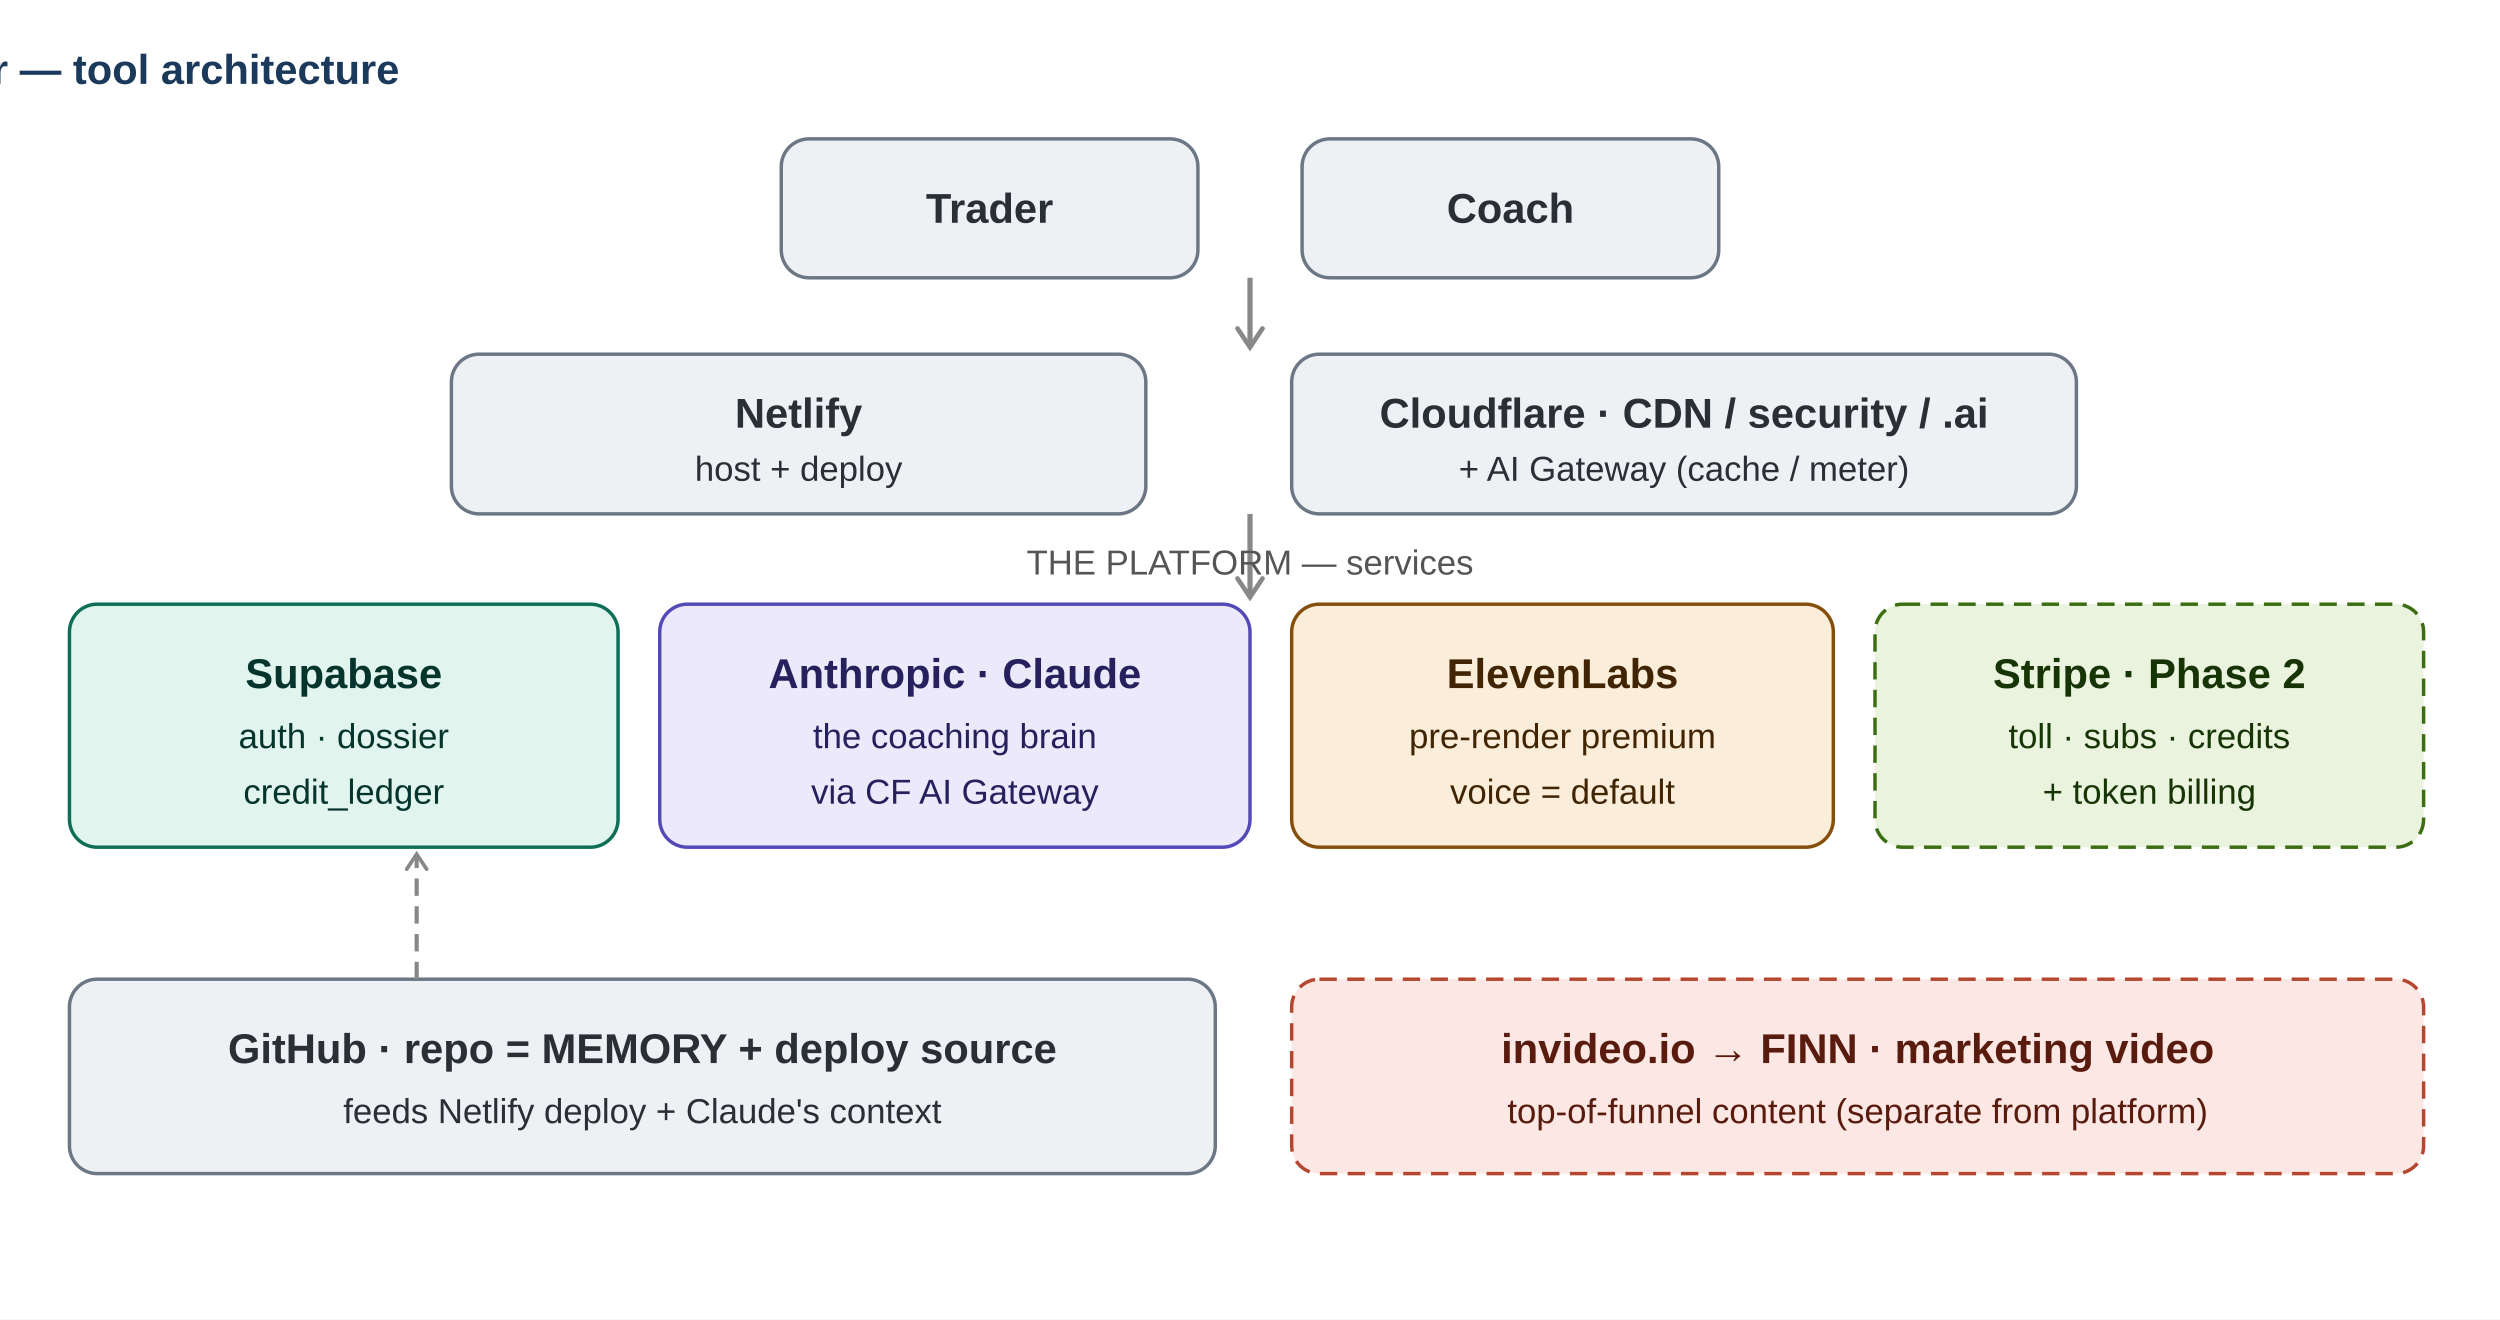
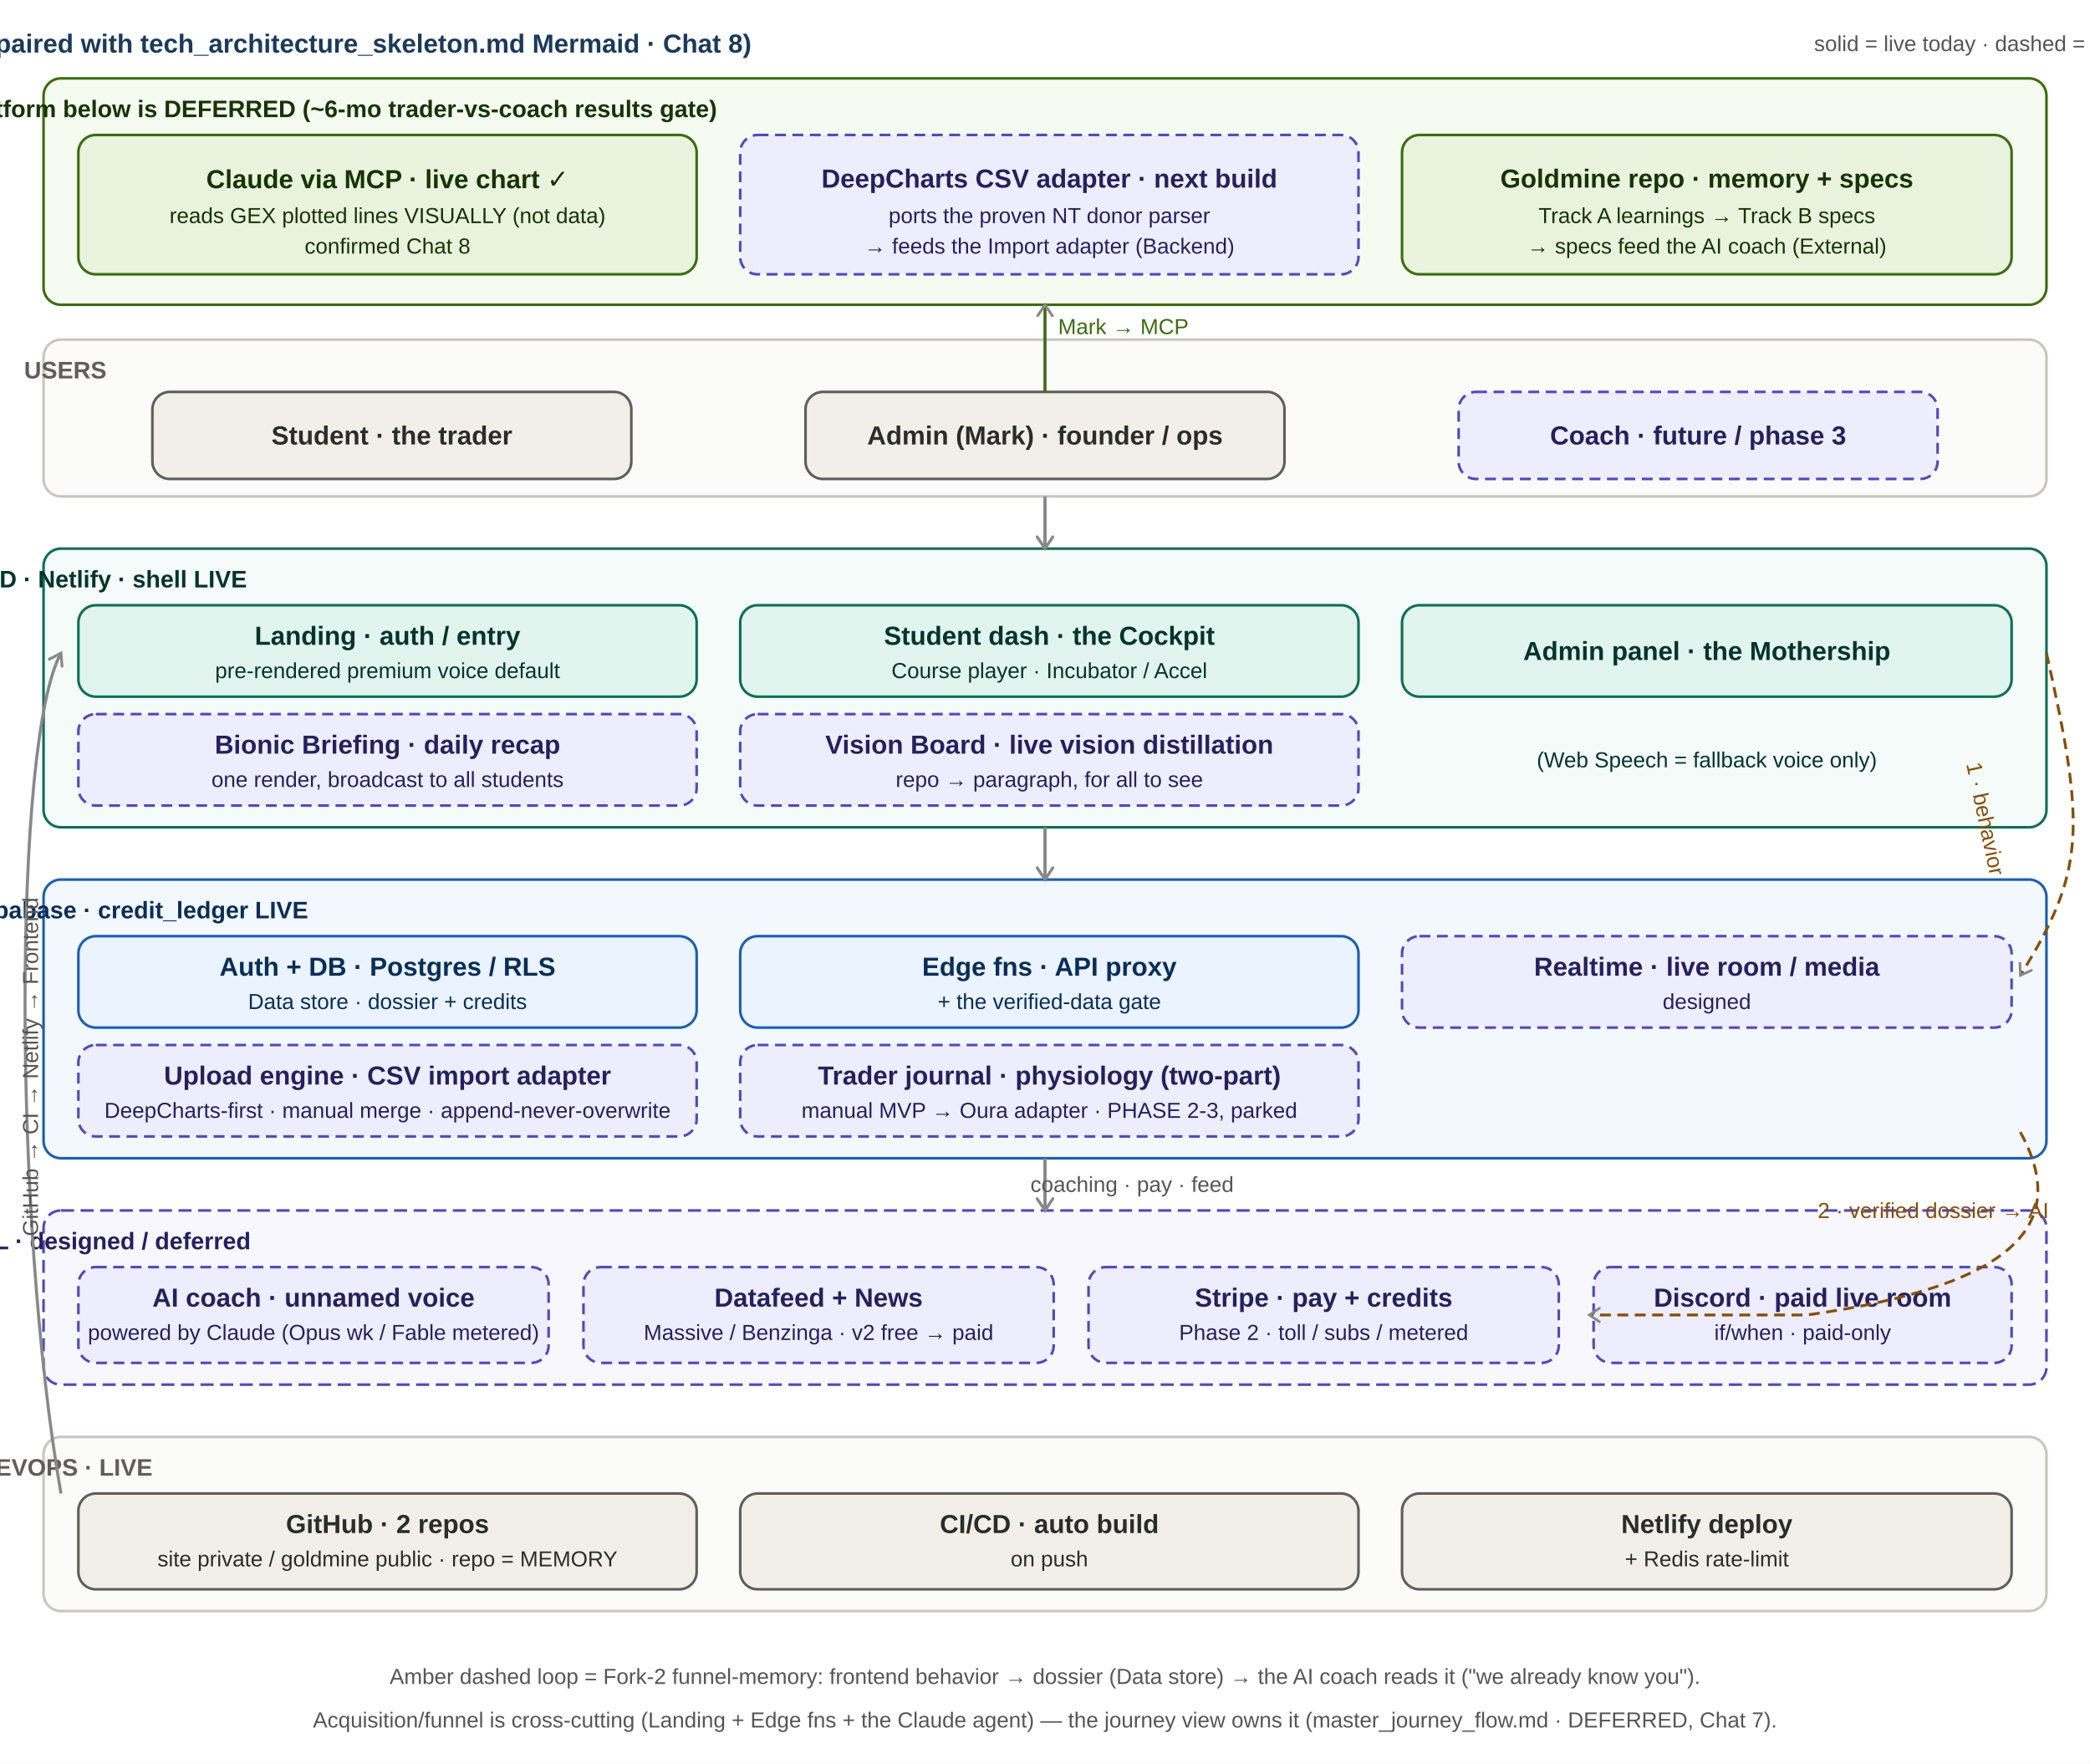
- <svg xmlns="http://www.w3.org/2000/svg" width="720" height="380" viewBox="0 0 720 380" font-family="Arial, Helvetica, sans-serif">
+ <svg xmlns="http://www.w3.org/2000/svg" width="960" height="810" viewBox="0 0 960 810" font-family="Arial, Helvetica, sans-serif">
  <style>
-     .t{font-weight:bold;font-size:12px}.s{font-size:10px}
-     .b{rx:8;stroke-width:1}
+     .t{font-weight:bold;font-size:12px}.s{font-size:10px}.h{font-weight:bold;font-size:11px}
+     .b{rx:8;stroke-width:1.2}
    text{dominant-baseline:central;text-anchor:middle}
  </style>
  <defs>
    <marker id="a" viewBox="0 0 10 10" refX="8" refY="5" markerWidth="6" markerHeight="6" orient="auto-start-reverse">
      <path d="M2 1L8 5L2 9" fill="none" stroke="#888" stroke-width="1.5" stroke-linecap="round" />
    </marker>
  </defs>
-   <rect width="720" height="380" fill="#ffffff" />
-   <text x="20" y="20" text-anchor="start" class="t" font-size="14" fill="#1B3A5B">Bioniq Trader — tool architecture</text>
-   <rect class="b" x="225" y="40" width="120" height="40" fill="#EEF1F4" stroke="#6B7785" />
-   <text x="285" y="60" class="t" fill="#2A2F36">Trader</text>
-   <rect class="b" x="375" y="40" width="120" height="40" fill="#EEF1F4" stroke="#6B7785" />
-   <text x="435" y="60" class="t" fill="#2A2F36">Coach</text>
-   <line x1="360" y1="80" x2="360" y2="100" stroke="#888" stroke-width="1.5" marker-end="url(#a)" />
-   <rect class="b" x="130" y="102" width="200" height="46" fill="#EEF1F4" stroke="#6B7785" />
-   <text x="230" y="119" class="t" fill="#2A2F36">Netlify</text>
-   <text x="230" y="135" class="s" fill="#2A2F36">host + deploy</text>
-   <rect class="b" x="372" y="102" width="226" height="46" fill="#EEF1F4" stroke="#6B7785" />
-   <text x="485" y="119" class="t" fill="#2A2F36">Cloudflare · CDN / security / .ai</text>
-   <text x="485" y="135" class="s" fill="#2A2F36">+ AI Gateway (cache / meter)</text>
-   <line x1="360" y1="148" x2="360" y2="172" stroke="#888" stroke-width="1.5" marker-end="url(#a)" />
-   <text x="360" y="162" class="s" fill="#555">THE PLATFORM — services</text>
-   <rect class="b" x="20" y="174" width="158" height="70" fill="#E1F5EE" stroke="#0F6E56" />
-   <text x="99" y="194" class="t" fill="#04342C">Supabase</text>
-   <text x="99" y="212" class="s" fill="#04342C">auth · dossier</text>
-   <text x="99" y="228" class="s" fill="#04342C">credit_ledger</text>
-   <rect class="b" x="190" y="174" width="170" height="70" fill="#ECE9FB" stroke="#534AB7" />
-   <text x="275" y="194" class="t" fill="#26215C">Anthropic · Claude</text>
-   <text x="275" y="212" class="s" fill="#26215C">the coaching brain</text>
-   <text x="275" y="228" class="s" fill="#26215C">via CF AI Gateway</text>
-   <rect class="b" x="372" y="174" width="156" height="70" fill="#FAEEDA" stroke="#854F0B" />
-   <text x="450" y="194" class="t" fill="#412402">ElevenLabs</text>
-   <text x="450" y="212" class="s" fill="#412402">pre-render premium</text>
-   <text x="450" y="228" class="s" fill="#412402">voice = default</text>
-   <rect class="b" x="540" y="174" width="158" height="70" fill="#EAF3DE" stroke="#3B6D11" stroke-dasharray="5 3" />
-   <text x="619" y="194" class="t" fill="#173404">Stripe · Phase 2</text>
-   <text x="619" y="212" class="s" fill="#173404">toll · subs · credits</text>
-   <text x="619" y="228" class="s" fill="#173404">+ token billing</text>
-   <rect class="b" x="20" y="282" width="330" height="56" fill="#EEF1F4" stroke="#6B7785" />
-   <text x="185" y="302" class="t" fill="#2A2F36">GitHub · repo = MEMORY + deploy source</text>
-   <text x="185" y="320" class="s" fill="#2A2F36">feeds Netlify deploy + Claude's context</text>
-   <line x1="120" y1="282" x2="120" y2="246" stroke="#888" stroke-width="1.2" stroke-dasharray="5 3" marker-end="url(#a)" />
-   <rect class="b" x="372" y="282" width="326" height="56" fill="#FBE7E3" stroke="#B5462F" stroke-dasharray="5 3" />
-   <text x="535" y="302" class="t" fill="#5A1B0F">invideo.io → FINN · marketing video</text>
-   <text x="535" y="320" class="s" fill="#5A1B0F">top-of-funnel content (separate from platform)</text>
+   <rect width="960" height="810" fill="#ffffff" />
+   <text x="20" y="20" text-anchor="start" class="t" font-size="14" fill="#1B3A5B">Bioniq — MASTER TECH ARCHITECTURE (5 layers · paired with tech_architecture_skeleton.md Mermaid · Chat 8)</text>
+   <text x="940" y="20" text-anchor="end" class="s" fill="#555">solid = live today · dashed = designed / deferred</text>
+   <rect class="b" x="20" y="36" width="920" height="104" fill="#F6FBF1" stroke="#3B6D11" />
+   <text x="30" y="50" text-anchor="start" class="h" fill="#173404">FOUNDER R&amp;D · bioniQ-first · LIVE NOW  —  the platform below is DEFERRED (~6-mo trader-vs-coach results gate)</text>
+   <rect class="b" x="36" y="62" width="284" height="64" fill="#EAF3DE" stroke="#3B6D11" />
+   <text x="178" y="82" class="t" fill="#173404">Claude via MCP · live chart ✓</text>
+   <text x="178" y="99" class="s" fill="#173404">reads GEX plotted lines VISUALLY (not data)</text>
+   <text x="178" y="113" class="s" fill="#173404">confirmed Chat 8</text>
+   <rect class="b" x="340" y="62" width="284" height="64" fill="#EEEDFE" stroke="#534AB7" stroke-dasharray="5 3" />
+   <text x="482" y="82" class="t" fill="#26215C">DeepCharts CSV adapter · next build</text>
+   <text x="482" y="99" class="s" fill="#26215C">ports the proven NT donor parser</text>
+   <text x="482" y="113" class="s" fill="#26215C">→ feeds the Import adapter (Backend)</text>
+   <rect class="b" x="644" y="62" width="280" height="64" fill="#EAF3DE" stroke="#3B6D11" />
+   <text x="784" y="82" class="t" fill="#173404">Goldmine repo · memory + specs</text>
+   <text x="784" y="99" class="s" fill="#173404">Track A learnings → Track B specs</text>
+   <text x="784" y="113" class="s" fill="#173404">→ specs feed the AI coach (External)</text>
+   <rect class="b" x="20" y="156" width="920" height="72" fill="#FBFBFA" stroke="#C8C6C0" />
+   <text x="30" y="170" text-anchor="start" class="h" fill="#5F5E5A">USERS</text>
+   <rect class="b" x="70" y="180" width="220" height="40" fill="#F1EFE8" stroke="#5F5E5A" />
+   <text x="180" y="200" class="t" fill="#2C2C2A">Student · the trader</text>
+   <rect class="b" x="370" y="180" width="220" height="40" fill="#F1EFE8" stroke="#5F5E5A" />
+   <text x="480" y="200" class="t" fill="#2C2C2A">Admin (Mark) · founder / ops</text>
+   <rect class="b" x="670" y="180" width="220" height="40" fill="#EEEDFE" stroke="#534AB7" stroke-dasharray="5 3" />
+   <text x="780" y="200" class="t" fill="#26215C">Coach · future / phase 3</text>
+   <line x1="480" y1="180" x2="480" y2="140" stroke="#3B6D11" stroke-width="1.4" marker-end="url(#a)" />
+   <text x="516" y="150" class="s" fill="#3B6D11">Mark → MCP</text>
+   <rect class="b" x="20" y="252" width="920" height="128" fill="#F4FBF8" stroke="#0F6E56" />
+   <text x="30" y="266" text-anchor="start" class="h" fill="#04342C">FRONTEND · Netlify · shell LIVE</text>
+   <rect class="b" x="36" y="278" width="284" height="42" fill="#E1F5EE" stroke="#0F6E56" />
+   <text x="178" y="292" class="t" fill="#04342C">Landing · auth / entry</text>
+   <text x="178" y="308" class="s" fill="#04342C">pre-rendered premium voice default</text>
+   <rect class="b" x="340" y="278" width="284" height="42" fill="#E1F5EE" stroke="#0F6E56" />
+   <text x="482" y="292" class="t" fill="#04342C">Student dash · the Cockpit</text>
+   <text x="482" y="308" class="s" fill="#04342C">Course player · Incubator / Accel</text>
+   <rect class="b" x="644" y="278" width="280" height="42" fill="#E1F5EE" stroke="#0F6E56" />
+   <text x="784" y="299" class="t" fill="#04342C">Admin panel · the Mothership</text>
+   <rect class="b" x="36" y="328" width="284" height="42" fill="#EEEDFE" stroke="#534AB7" stroke-dasharray="5 3" />
+   <text x="178" y="342" class="t" fill="#26215C">Bionic Briefing · daily recap</text>
+   <text x="178" y="358" class="s" fill="#26215C">one render, broadcast to all students</text>
+   <rect class="b" x="340" y="328" width="284" height="42" fill="#EEEDFE" stroke="#534AB7" stroke-dasharray="5 3" />
+   <text x="482" y="342" class="t" fill="#26215C">Vision Board · live vision distillation</text>
+   <text x="482" y="358" class="s" fill="#26215C">repo → paragraph, for all to see</text>
+   <text x="784" y="349" class="s" fill="#04342C">(Web Speech = fallback voice only)</text>
+   <line x1="480" y1="228" x2="480" y2="252" stroke="#888" stroke-width="1.5" marker-end="url(#a)" />
+   <rect class="b" x="20" y="404" width="920" height="128" fill="#F3F8FE" stroke="#1B5FB0" />
+   <text x="30" y="418" text-anchor="start" class="h" fill="#0A2E57">BACKEND · Supabase · credit_ledger LIVE</text>
+   <rect class="b" x="36" y="430" width="284" height="42" fill="#EAF3FF" stroke="#1B5FB0" />
+   <text x="178" y="444" class="t" fill="#0A2E57">Auth + DB · Postgres / RLS</text>
+   <text x="178" y="460" class="s" fill="#0A2E57">Data store · dossier + credits</text>
+   <rect class="b" x="340" y="430" width="284" height="42" fill="#EAF3FF" stroke="#1B5FB0" />
+   <text x="482" y="444" class="t" fill="#0A2E57">Edge fns · API proxy</text>
+   <text x="482" y="460" class="s" fill="#0A2E57">+ the verified-data gate</text>
+   <rect class="b" x="644" y="430" width="280" height="42" fill="#EEEDFE" stroke="#534AB7" stroke-dasharray="5 3" />
+   <text x="784" y="444" class="t" fill="#26215C">Realtime · live room / media</text>
+   <text x="784" y="460" class="s" fill="#26215C">designed</text>
+   <rect class="b" x="36" y="480" width="284" height="42" fill="#EEEDFE" stroke="#534AB7" stroke-dasharray="5 3" />
+   <text x="178" y="494" class="t" fill="#26215C">Upload engine · CSV import adapter</text>
+   <text x="178" y="510" class="s" fill="#26215C">DeepCharts-first · manual merge · append-never-overwrite</text>
+   <rect class="b" x="340" y="480" width="284" height="42" fill="#EEEDFE" stroke="#534AB7" stroke-dasharray="5 3" />
+   <text x="482" y="494" class="t" fill="#26215C">Trader journal · physiology (two-part)</text>
+   <text x="482" y="510" class="s" fill="#26215C">manual MVP → Oura adapter · PHASE 2-3, parked</text>
+   <line x1="480" y1="380" x2="480" y2="404" stroke="#888" stroke-width="1.5" marker-end="url(#a)" />
+   <path d="M940 300 C 958 380, 958 400, 928 448" fill="none" stroke="#854F0B" stroke-width="1.3" stroke-dasharray="5 3" marker-end="url(#a)" />
+   <text x="912" y="376" class="s" fill="#854F0B" transform="rotate(78 912 376)">1 · behavior</text>
+   <rect class="b" x="20" y="556" width="920" height="80" fill="#F8F7FE" stroke="#534AB7" stroke-dasharray="6 3" />
+   <text x="30" y="570" text-anchor="start" class="h" fill="#26215C">EXTERNAL · designed / deferred</text>
+   <rect class="b" x="36" y="582" width="216" height="44" fill="#EEEDFE" stroke="#534AB7" stroke-dasharray="5 3" />
+   <text x="144" y="596" class="t" fill="#26215C">AI coach · unnamed voice</text>
+   <text x="144" y="612" class="s" fill="#26215C">powered by Claude (Opus wk / Fable metered)</text>
+   <rect class="b" x="268" y="582" width="216" height="44" fill="#EEEDFE" stroke="#534AB7" stroke-dasharray="5 3" />
+   <text x="376" y="596" class="t" fill="#26215C">Datafeed + News</text>
+   <text x="376" y="612" class="s" fill="#26215C">Massive / Benzinga · v2 free → paid</text>
+   <rect class="b" x="500" y="582" width="216" height="44" fill="#EEEDFE" stroke="#534AB7" stroke-dasharray="5 3" />
+   <text x="608" y="596" class="t" fill="#26215C">Stripe · pay + credits</text>
+   <text x="608" y="612" class="s" fill="#26215C">Phase 2 · toll / subs / metered</text>
+   <rect class="b" x="732" y="582" width="192" height="44" fill="#EEEDFE" stroke="#534AB7" stroke-dasharray="5 3" />
+   <text x="828" y="596" class="t" fill="#26215C">Discord · paid live room</text>
+   <text x="828" y="612" class="s" fill="#26215C">if/when · paid-only</text>
+   <line x1="480" y1="532" x2="480" y2="556" stroke="#888" stroke-width="1.5" marker-end="url(#a)" />
+   <text x="520" y="544" class="s" fill="#555">coaching · pay · feed</text>
+   <path d="M928 520 C 950 560, 930 590, 830 604 L 730 604" fill="none" stroke="#854F0B" stroke-width="1.3" stroke-dasharray="5 3" marker-end="url(#a)" />
+   <text x="888" y="556" class="s" fill="#854F0B">2 · verified dossier → AI</text>
+   <rect class="b" x="20" y="660" width="920" height="80" fill="#FBFBFA" stroke="#C8C6C0" />
+   <text x="30" y="674" text-anchor="start" class="h" fill="#5F5E5A">DEVOPS · LIVE</text>
+   <rect class="b" x="36" y="686" width="284" height="44" fill="#F1EFE8" stroke="#5F5E5A" />
+   <text x="178" y="700" class="t" fill="#2C2C2A">GitHub · 2 repos</text>
+   <text x="178" y="716" class="s" fill="#2C2C2A">site private / goldmine public · repo = MEMORY</text>
+   <rect class="b" x="340" y="686" width="284" height="44" fill="#F1EFE8" stroke="#5F5E5A" />
+   <text x="482" y="700" class="t" fill="#2C2C2A">CI/CD · auto build</text>
+   <text x="482" y="716" class="s" fill="#2C2C2A">on push</text>
+   <rect class="b" x="644" y="686" width="280" height="44" fill="#F1EFE8" stroke="#5F5E5A" />
+   <text x="784" y="700" class="t" fill="#2C2C2A">Netlify deploy</text>
+   <text x="784" y="716" class="s" fill="#2C2C2A">+ Redis rate-limit</text>
+   <path d="M28 686 C 6 560, 6 340, 28 300" fill="none" stroke="#888" stroke-width="1.4" marker-end="url(#a)" />
+   <text x="14" y="490" class="s" fill="#555" transform="rotate(-90 14 490)">GitHub → CI → Netlify → Frontend</text>
+   <text x="480" y="770" class="s" fill="#555">Amber dashed loop = Fork-2 funnel-memory: frontend behavior → dossier (Data store) → the AI coach reads it ("we already know you").</text>
+   <text x="480" y="790" class="s" fill="#555">Acquisition/funnel is cross-cutting (Landing + Edge fns + the Claude agent) — the journey view owns it (master_journey_flow.md · DEFERRED, Chat 7).</text>
</svg>
